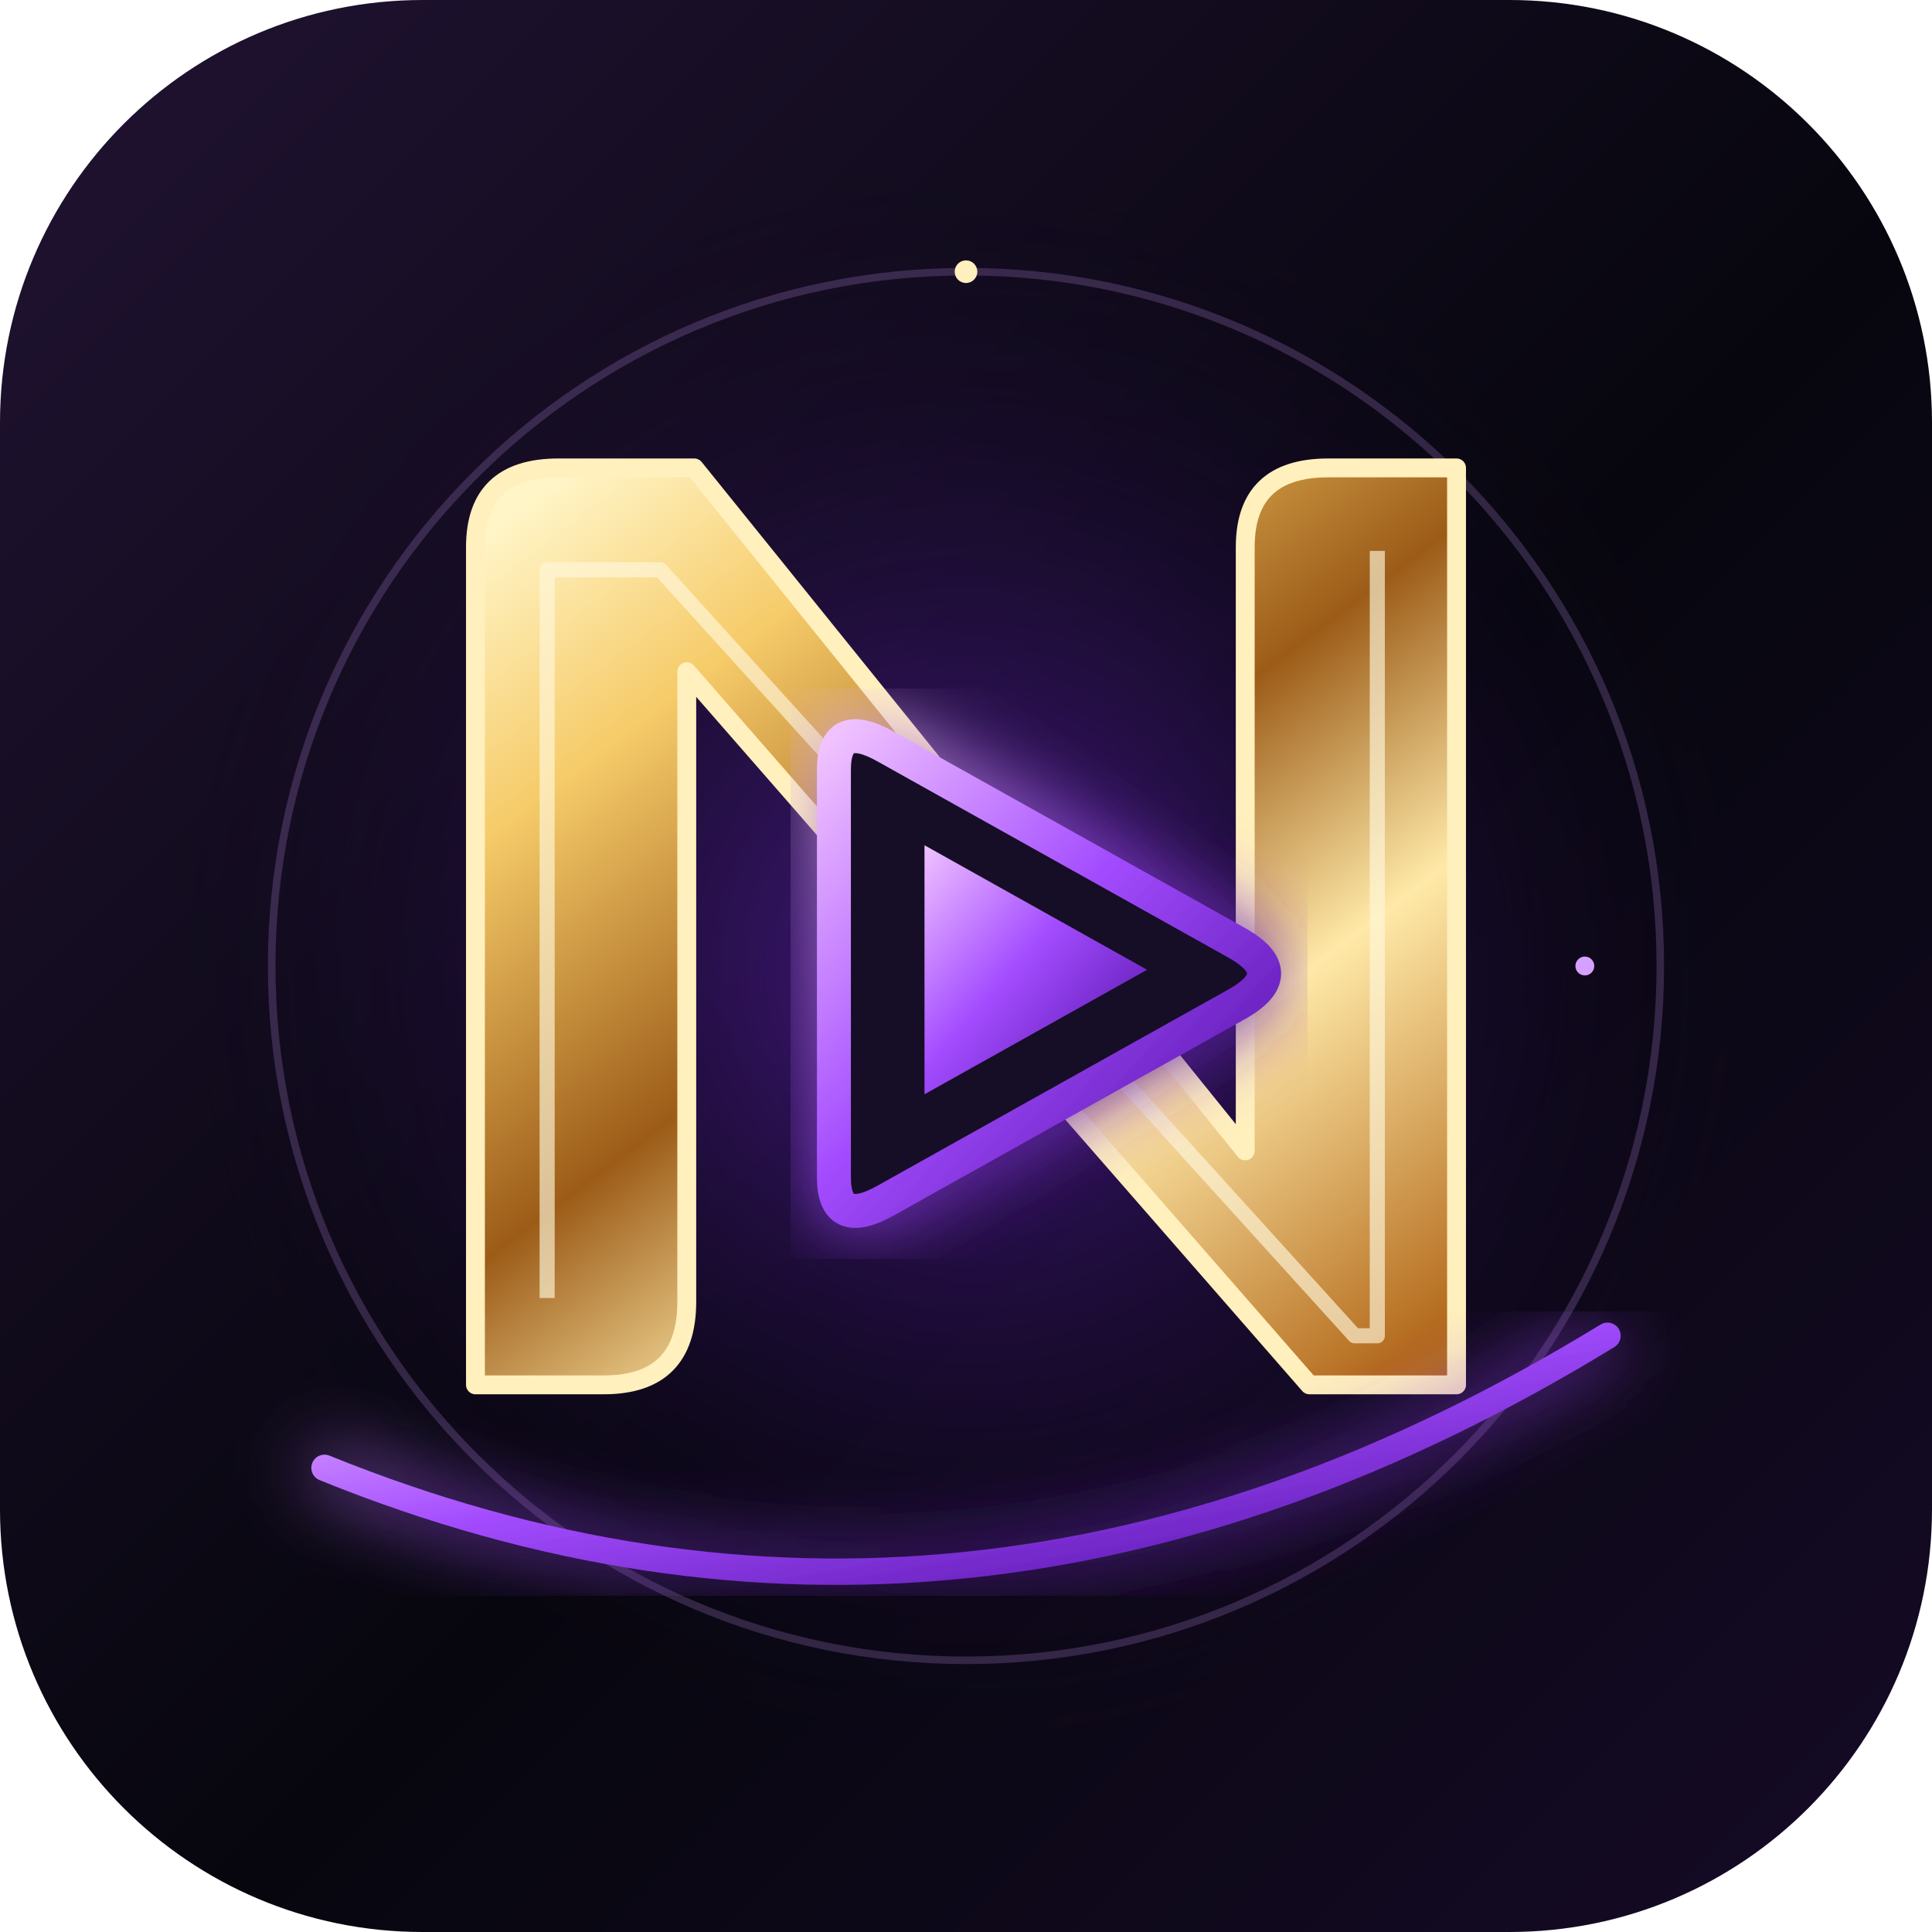
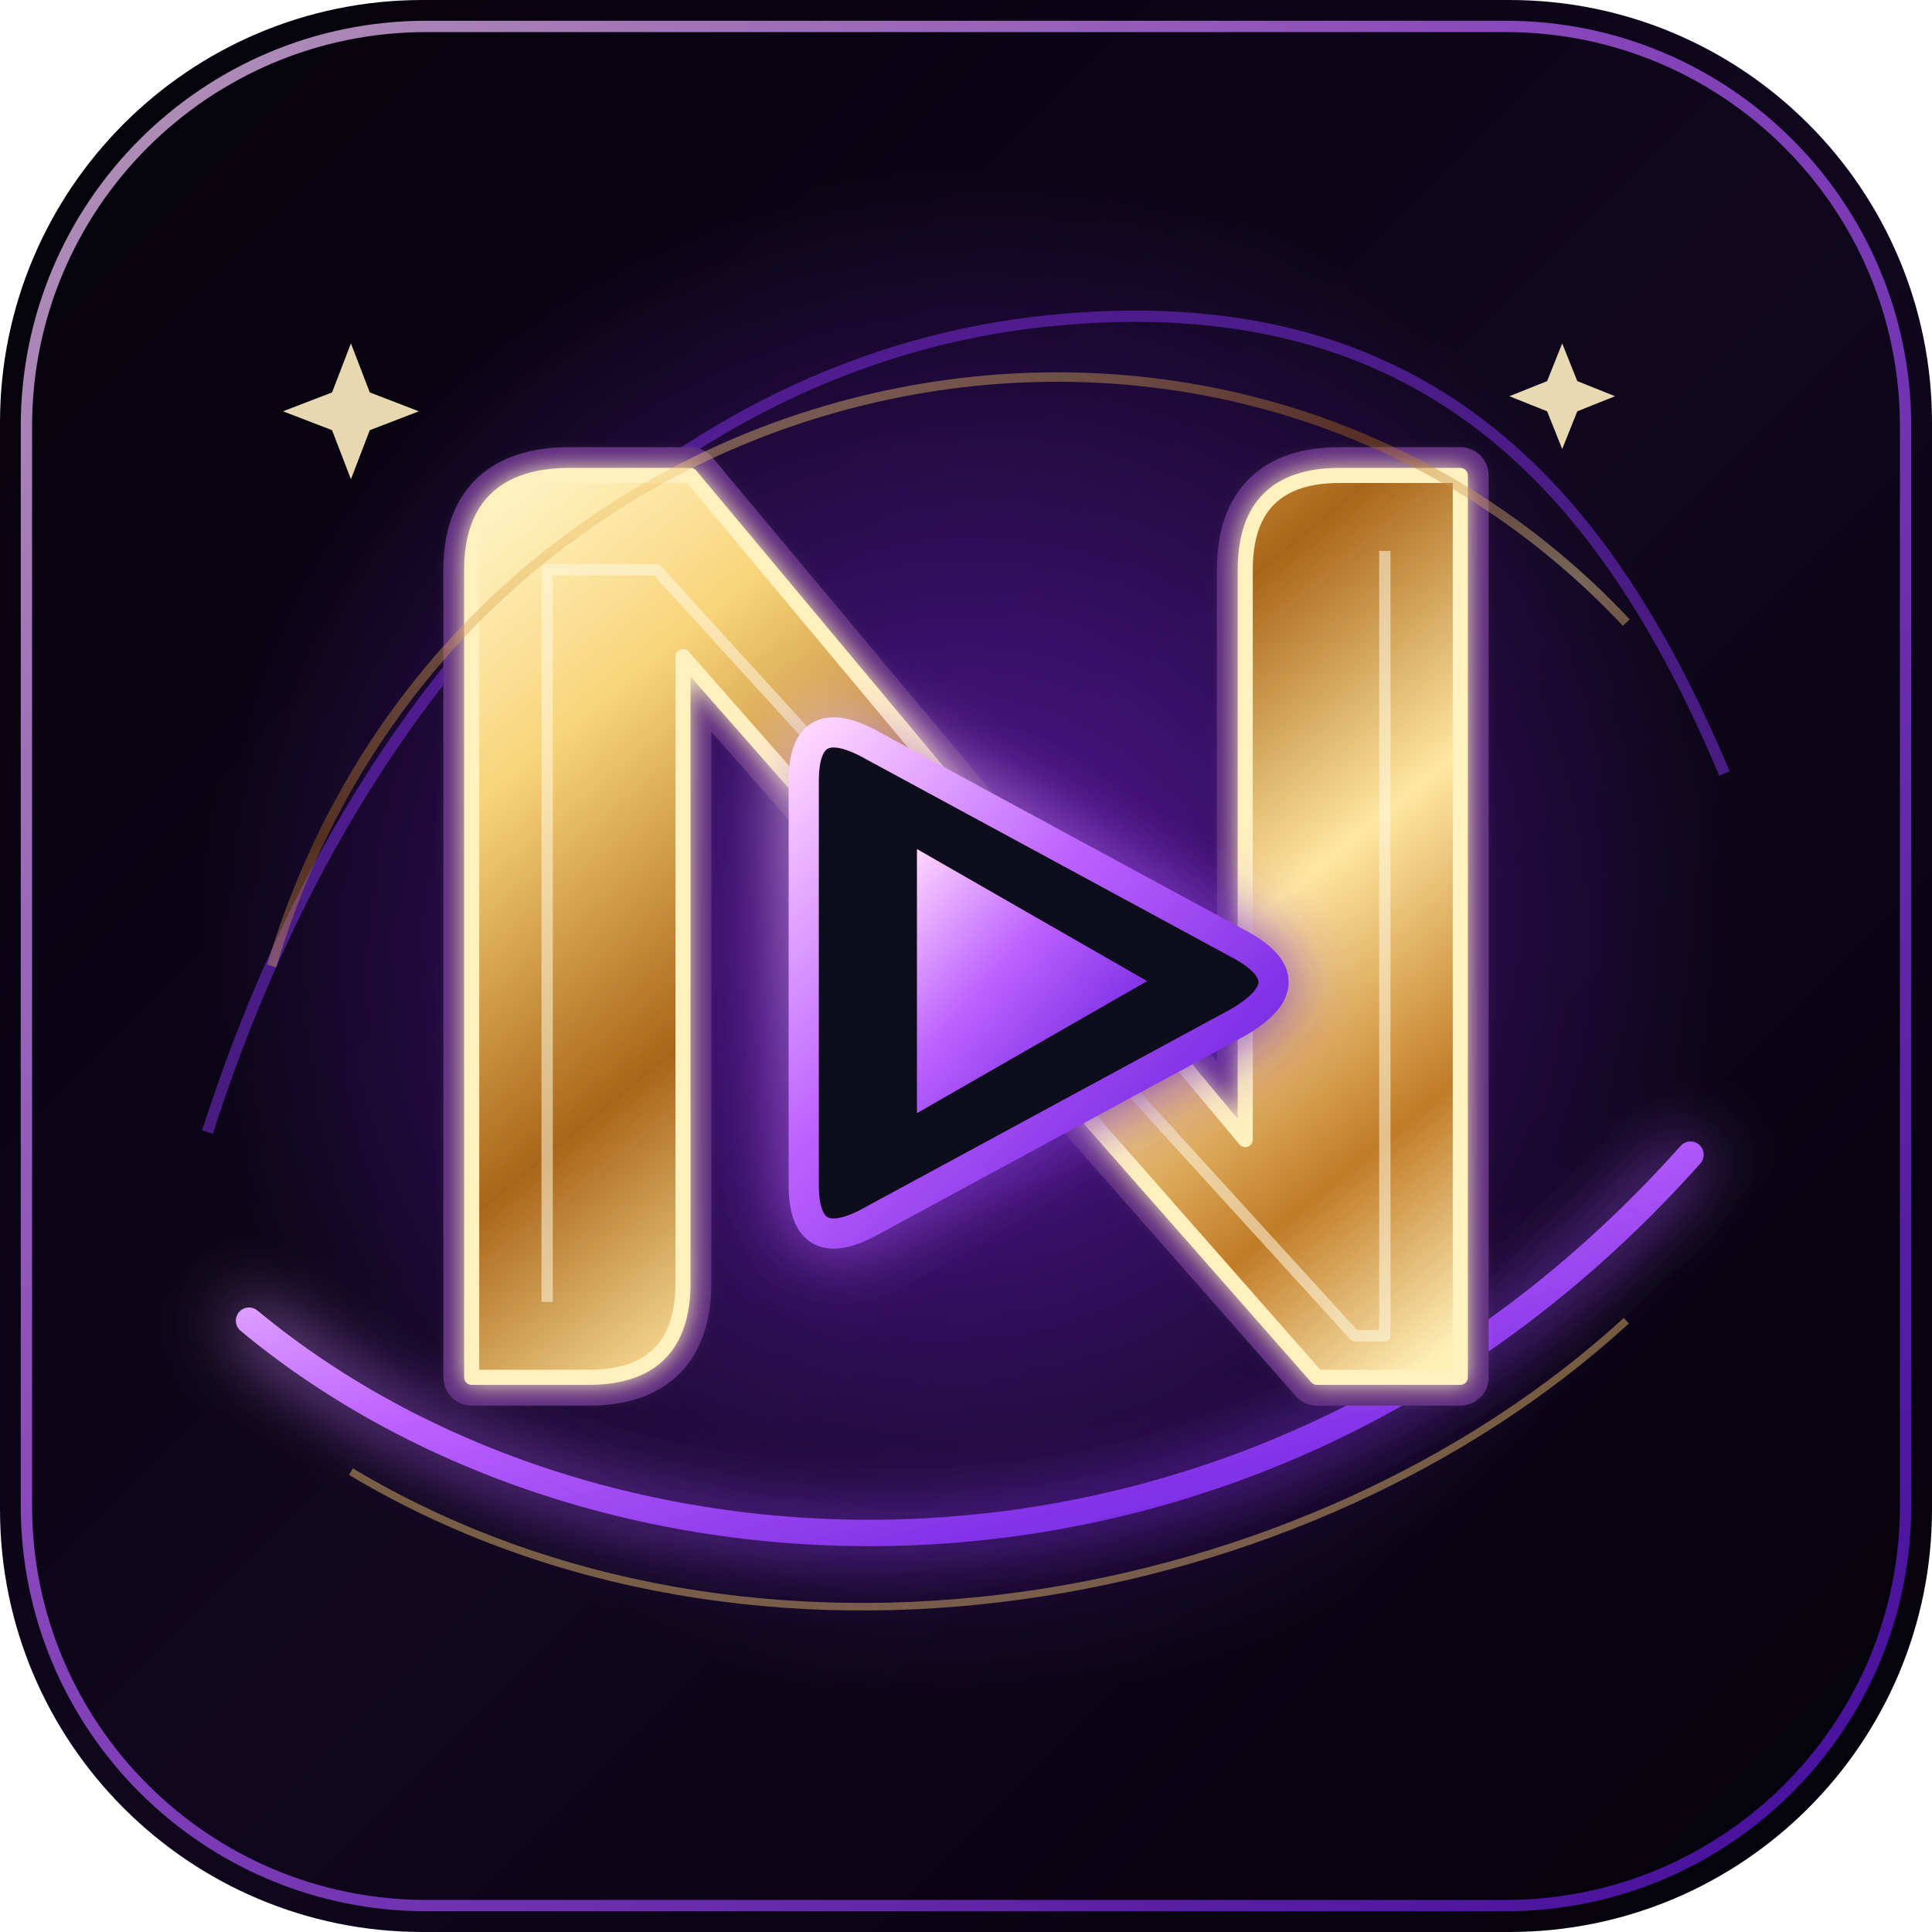
- <svg xmlns="http://www.w3.org/2000/svg" viewBox="0 0 512 512">
+ <svg xmlns="http://www.w3.org/2000/svg" width="512" height="512" viewBox="0 0 512 512">
  <defs>
-     <linearGradient id="b" x1="0" y1="0" x2="1" y2="1">
-       <stop stop-color="#211333" />
-       <stop offset=".55" stop-color="#07060e" />
-       <stop offset="1" stop-color="#160b27" />
+     <linearGradient id="bg" x1="0" y1="0" x2="1" y2="1">
+       <stop stop-color="#030208" />
+       <stop offset=".52" stop-color="#10071e" />
+       <stop offset="1" stop-color="#030208" />
    </linearGradient>
-     <radialGradient id="a">
-       <stop stop-color="#8529ff" stop-opacity=".5" />
-       <stop offset="1" stop-color="#080510" stop-opacity="0" />
+     <radialGradient id="glow">
+       <stop stop-color="#8d22ff" stop-opacity=".55" />
+       <stop offset="1" stop-color="#8d22ff" stop-opacity="0" />
    </radialGradient>
-     <linearGradient id="g" x1=".1" y1="0" x2=".9" y2="1">
-       <stop stop-color="#fff5c7" />
-       <stop offset=".2" stop-color="#f6cb69" />
-       <stop offset=".48" stop-color="#9c5c18" />
-       <stop offset=".7" stop-color="#ffe9a8" />
-       <stop offset="1" stop-color="#b46b1d" />
+     <linearGradient id="gold" x1=".05" y1="0" x2=".95" y2="1">
+       <stop stop-color="#fff4c5" />
+       <stop offset=".18" stop-color="#f8d47a" />
+       <stop offset=".43" stop-color="#a96519" />
+       <stop offset=".64" stop-color="#ffe7a0" />
+       <stop offset=".84" stop-color="#c17b27" />
+       <stop offset="1" stop-color="#fff0b8" />
    </linearGradient>
-     <linearGradient id="v" x1="0" y1="0" x2="1" y2="1">
-       <stop stop-color="#f0c2ff" />
-       <stop offset=".45" stop-color="#a34cff" />
-       <stop offset="1" stop-color="#4b0c9d" />
+     <linearGradient id="violet" x1="0" y1="0" x2="1" y2="1">
+       <stop stop-color="#ffd7ff" />
+       <stop offset=".4" stop-color="#bd63ff" />
+       <stop offset="1" stop-color="#5b11d6" />
    </linearGradient>
-     <filter id="gl">
-       <feGaussianBlur stdDeviation="10" result="x" />
+     <filter id="purpleGlow" x="-50%" y="-50%" width="200%" height="200%">
+       <feGaussianBlur stdDeviation="9" result="b" />
      <feMerge>
-         <feMergeNode in="x" />
+         <feMergeNode in="b" />
+         <feMergeNode in="SourceGraphic" />
+       </feMerge>
+     </filter>
+     <filter id="goldGlow" x="-30%" y="-30%" width="160%" height="160%">
+       <feGaussianBlur stdDeviation="3" result="b" />
+       <feMerge>
+         <feMergeNode in="b" />
        <feMergeNode in="SourceGraphic" />
      </feMerge>
    </filter>
  </defs>
-   <rect width="512" height="512" rx="112" fill="url(#b)" />
-   <circle cx="256" cy="256" r="220" fill="url(#a)" />
-   <circle cx="256" cy="256" r="184" fill="none" stroke="#d2a3ff" stroke-opacity=".2" stroke-width="2" />
-   <path d="M126 367V145Q126 124 148 124H184L330 305V145Q330 124 352 124H386V367H347L182 178V345Q182 367 160 367Z" fill="url(#g)" stroke="#fff0bd" stroke-width="5" stroke-linejoin="round" />
-   <path d="M145 344V151H175L359 354H365V146" fill="none" stroke="#fff7dc" stroke-opacity=".65" stroke-width="4" stroke-linejoin="round" />
-   <path d="M221 204Q221 190 235 198L328 250Q342 258 328 266L235 318Q221 326 221 312Z" fill="#170d27" stroke="url(#v)" stroke-width="9" filter="url(#gl)" />
-   <path d="M245 224L304 257L245 290Z" fill="url(#v)" />
-   <path d="M86 389Q256 458 426 354" fill="none" stroke="url(#v)" stroke-width="7" stroke-linecap="round" filter="url(#gl)" />
-   <circle cx="256" cy="72" r="3" fill="#fff0bd" />
-   <circle cx="420" cy="256" r="2.5" fill="#d5a0ff" />
+   <rect width="512" height="512" rx="112" fill="url(#bg)" />
+   <rect x="7" y="7" width="498" height="498" rx="106" fill="none" stroke="url(#violet)" stroke-opacity=".7" stroke-width="3" />
+   <circle cx="256" cy="248" r="205" fill="url(#glow)" />
+   <path d="M55 300C95 175 179 95 278 85S425 129 457 205" fill="none" stroke="#8f35ff" stroke-width="3" opacity=".45" />
+   <path d="M66 350C160 428 333 435 448 306" fill="none" stroke="url(#violet)" stroke-width="7" stroke-linecap="round" filter="url(#purpleGlow)" />
+   <path d="M125 365V151Q125 126 151 126H183L330 302V151Q330 126 355 126H387V365H349L181 174V340Q181 365 156 365Z" fill="#160d22" stroke="#5c2c7f" stroke-width="15" stroke-linejoin="round" />
+   <path d="M125 365V151Q125 126 151 126H183L330 302V151Q330 126 355 126H387V365H349L181 174V340Q181 365 156 365Z" fill="url(#gold)" stroke="#fff0bd" stroke-width="4" stroke-linejoin="round" filter="url(#goldGlow)" />
+   <path d="M145 345V151H174L359 354H367V146" fill="none" stroke="#fff8df" stroke-opacity=".55" stroke-width="3" stroke-linejoin="round" />
+   <path d="M213 207Q213 187 232 198L328 250Q347 260 328 271L232 323Q213 334 213 314Z" fill="#10071d" stroke="url(#violet)" stroke-width="8" filter="url(#purpleGlow)" />
+   <path d="M243 225L304 260L243 295Z" fill="url(#violet)" />
+   <path d="M72 256C120 95 321 48 431 165" fill="none" stroke="url(#gold)" stroke-width="2.5" opacity=".42" />
+   <path d="M93 390C200 454 347 427 431 350" fill="none" stroke="#f0c66e" stroke-width="2" opacity=".45" />
+   <path d="M93 91l5 13 13 5-13 5-5 13-5-13-13-5 13-5zM414 91l4 10 10 4-10 4-4 10-4-10-10-4 10-4z" fill="#fff0c2" opacity=".9" />
</svg>
